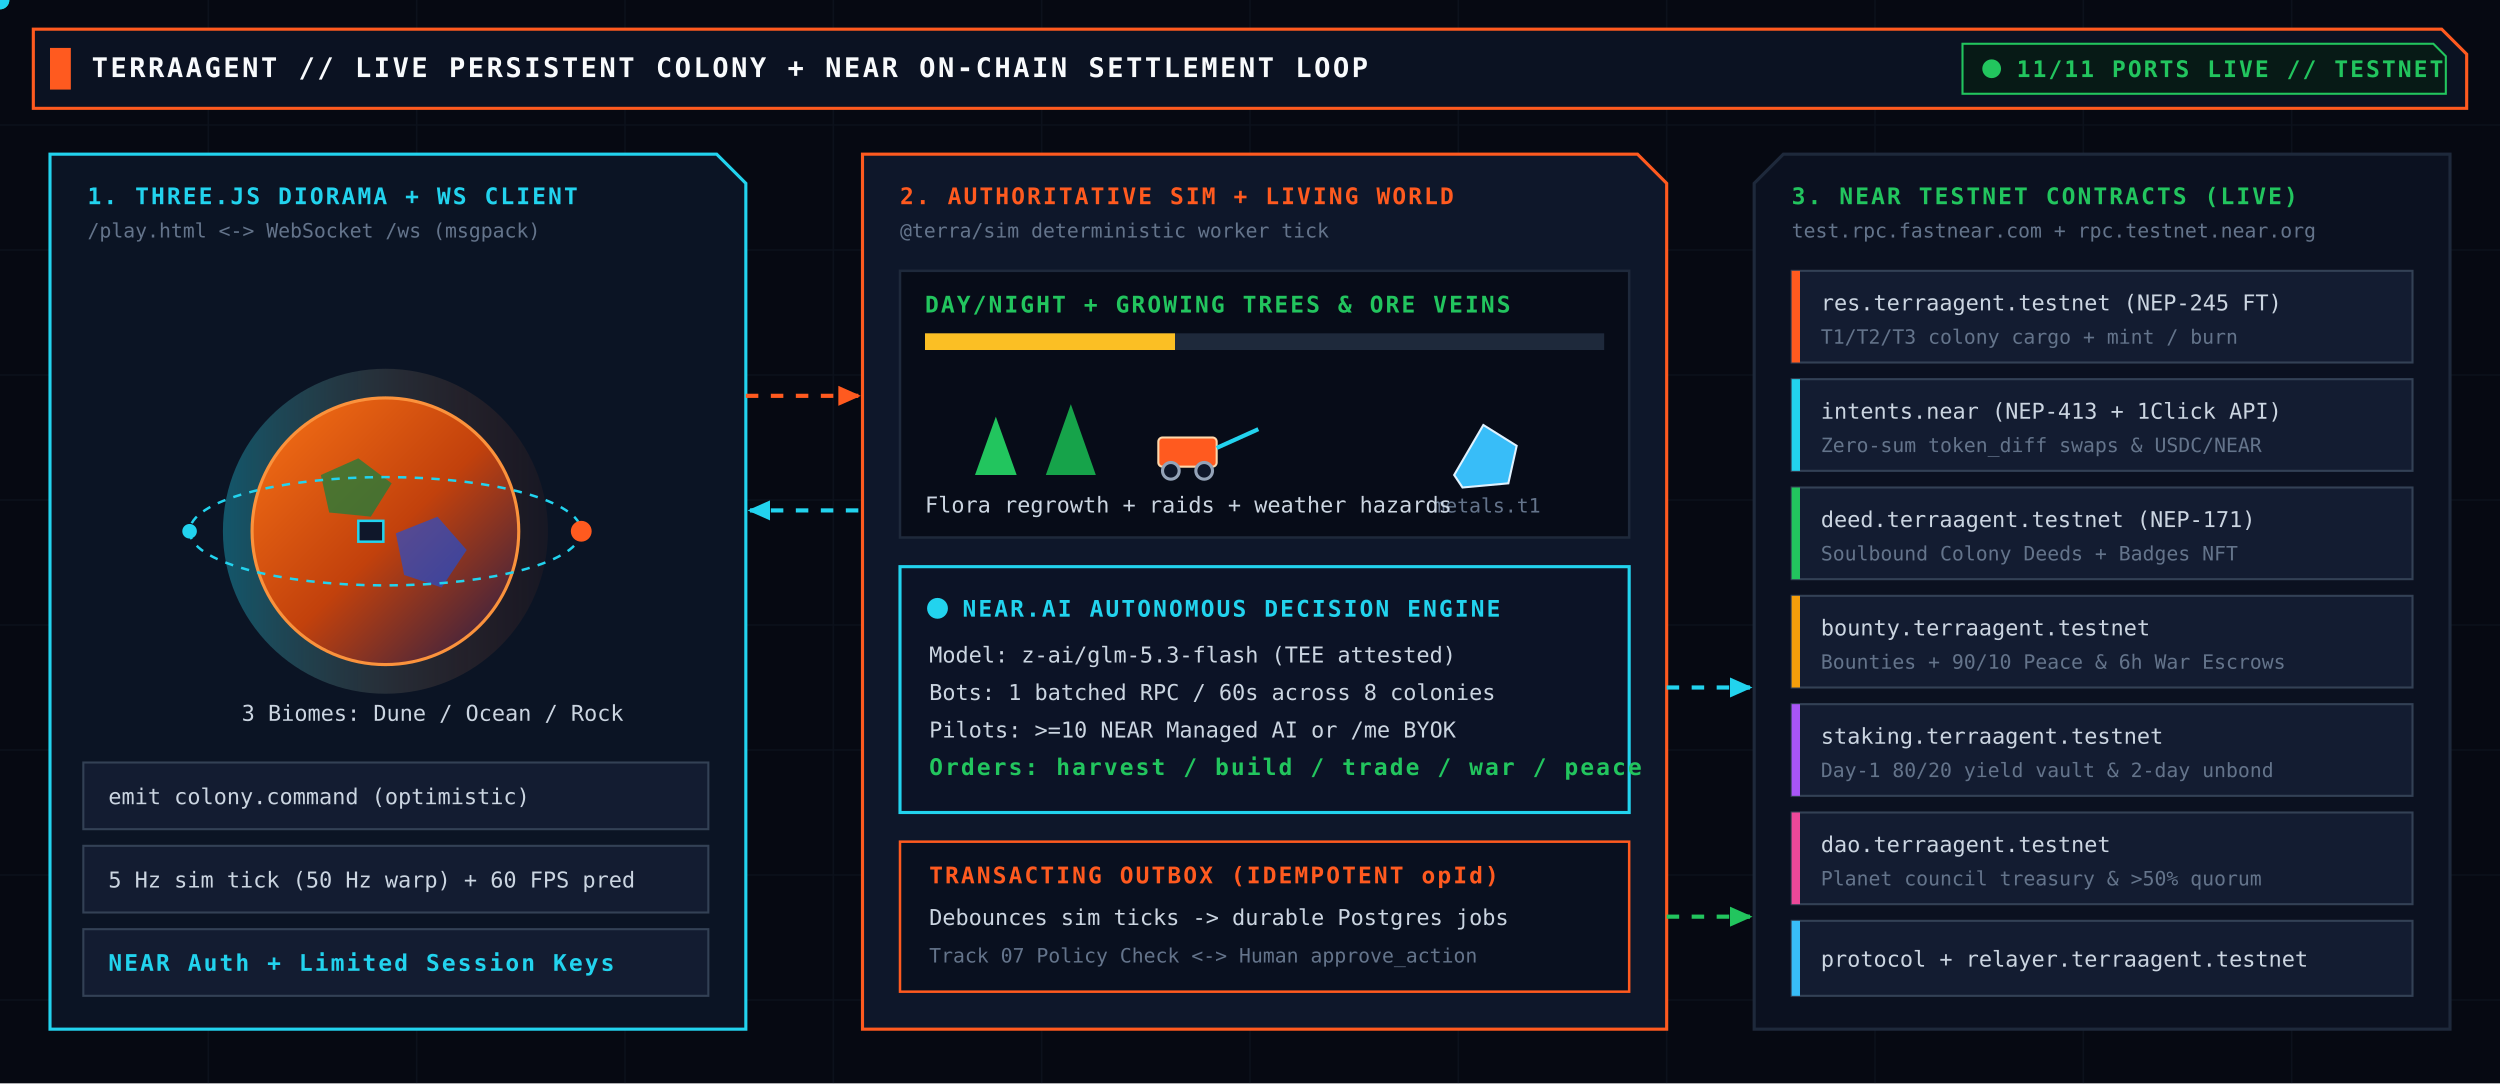
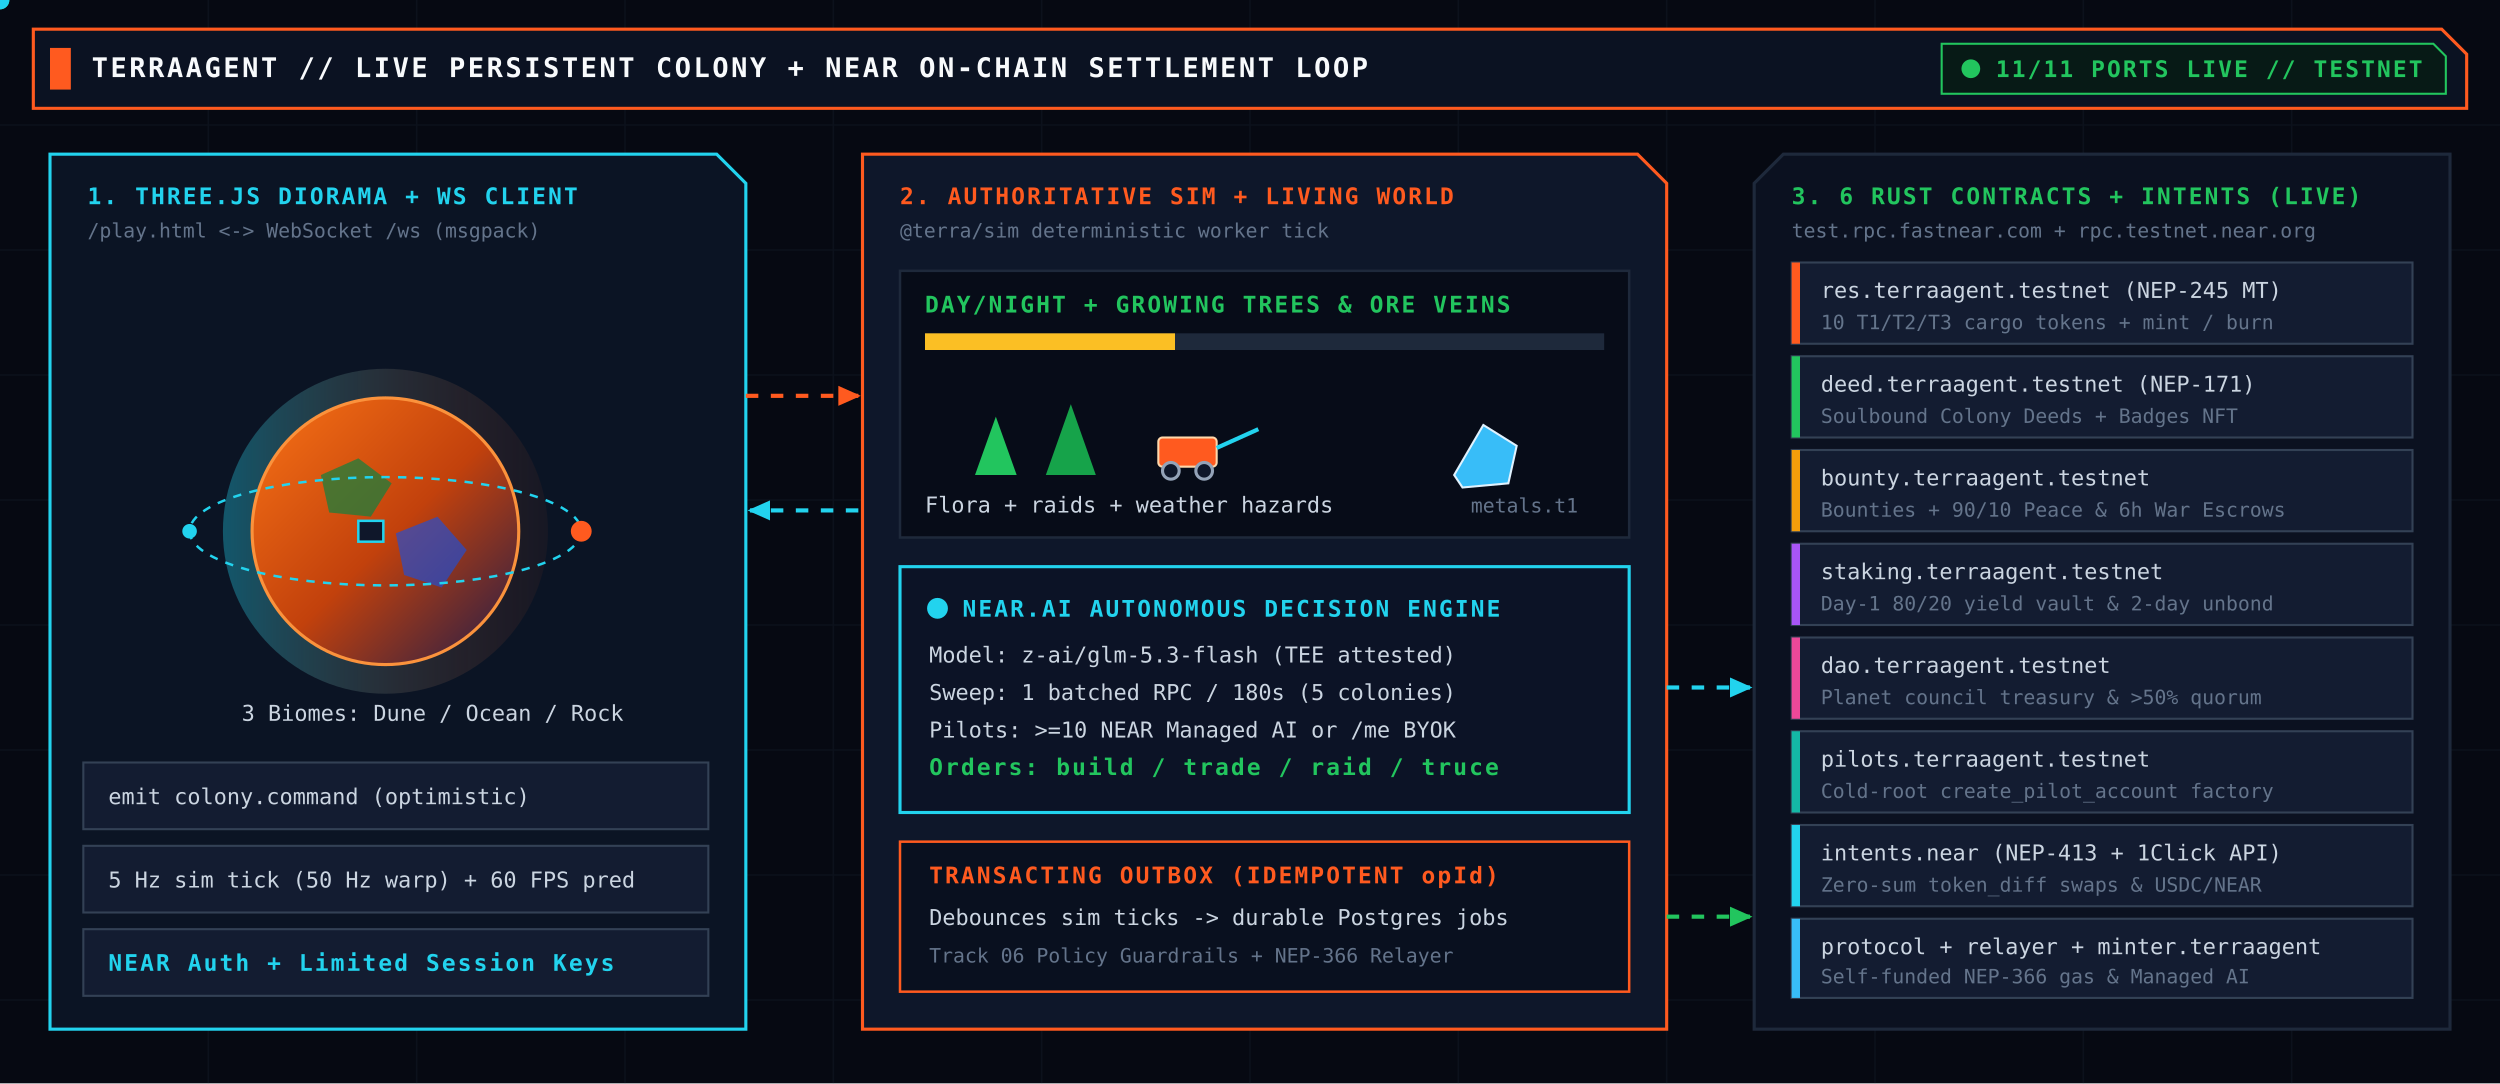
<svg xmlns="http://www.w3.org/2000/svg" viewBox="0 0 1200 520" width="1200" height="520" role="img" aria-label="TerraAgent Live Persistent Planet Loop and NEAR Chain Architecture">
  <defs>
    <style>
      .bg { fill: #060912; }
      .panel { fill: #0b1120; stroke: #1e293b; stroke-width: 1.5; }
      .panel-hi { fill: #0e172a; stroke: #ff5a1f; stroke-width: 1.5; }
      .panel-cyan { fill: #0b1424; stroke: #22d3ee; stroke-width: 1.5; }
      .title { font: 700 13px 'JetBrains Mono', ui-monospace, SFMono-Regular, Menlo, monospace; fill: #f8fafc; letter-spacing: 1.2px; }
      .hdr { font: 700 11px 'JetBrains Mono', ui-monospace, monospace; fill: #ff5a1f; letter-spacing: 1px; }
      .hdr-c { font: 700 11px 'JetBrains Mono', ui-monospace, monospace; fill: #22d3ee; letter-spacing: 1px; }
      .hdr-g { font: 700 11px 'JetBrains Mono', ui-monospace, monospace; fill: #22c55e; letter-spacing: 1px; }
      .txt { font: 500 10.5px 'JetBrains Mono', ui-monospace, monospace; fill: #cbd5e1; }
      .muted { font: 500 9.5px 'JetBrains Mono', ui-monospace, monospace; fill: #64748b; }
      .pill { fill: #131c31; stroke: #334155; stroke-width: 1; }
      .wire { fill: none; stroke: #334155; stroke-width: 1.8; stroke-dasharray: 5 5; }
      .wire-hot { fill: none; stroke: #ff5a1f; stroke-width: 2; stroke-dasharray: 6 6; animation: dash 1.6s linear infinite; }
      .wire-cyan { fill: none; stroke: #22d3ee; stroke-width: 2; stroke-dasharray: 6 6; animation: dash 1.8s linear infinite; }
      .wire-green { fill: none; stroke: #22c55e; stroke-width: 2; stroke-dasharray: 6 6; animation: dash 2.1s linear infinite; }
      .pulse { animation: pulseOpacity 2.4s ease-in-out infinite; }
      .orb-spin { transform-origin: 185px 255px; animation: spin 18s linear infinite; }
      .rover { animation: roverMove 6s ease-in-out infinite; }
      .sun-sweep { animation: sunSweep 8s ease-in-out infinite; }
      @keyframes dash { to { stroke-dashoffset: -24; } }
      @keyframes spin { to { transform: rotate(360deg); } }
      @keyframes pulseOpacity { 0%, 100% { opacity: 0.45; } 50% { opacity: 1; } }
      @keyframes roverMove { 0%, 100% { transform: translate(0px, 0px); } 50% { transform: translate(58px, -18px); } }
      @keyframes sunSweep { 0%, 100% { transform: translateX(0px); opacity: 0.25; } 50% { transform: translateX(64px); opacity: 0.55; } }
+       @media (prefers-reduced-motion: reduce) {
+         .wire-hot, .wire-cyan, .wire-green, .pulse, .orb-spin, .rover, .sun-sweep { animation: none; }
+       }
    </style>
    <linearGradient id="planetGrad" x1="0%" y1="0%" x2="100%" y2="100%">
      <stop offset="0%" stop-color="#f97316" />
      <stop offset="52%" stop-color="#c2410c" />
      <stop offset="100%" stop-color="#1e1b4b" />
    </linearGradient>
    <linearGradient id="atmGrad" x1="0%" y1="0%" x2="100%" y2="0%">
      <stop offset="0%" stop-color="#22d3ee" stop-opacity="0.35" />
      <stop offset="100%" stop-color="#ff5a1f" stop-opacity="0.05" />
    </linearGradient>
    <marker id="arrO" viewBox="0 0 10 10" refX="8" refY="5" markerWidth="6" markerHeight="6" orient="auto">
      <path d="M0 1 L9 5 L0 9 Z" fill="#ff5a1f" />
    </marker>
    <marker id="arrC" viewBox="0 0 10 10" refX="8" refY="5" markerWidth="6" markerHeight="6" orient="auto">
      <path d="M0 1 L9 5 L0 9 Z" fill="#22d3ee" />
    </marker>
    <marker id="arrG" viewBox="0 0 10 10" refX="8" refY="5" markerWidth="6" markerHeight="6" orient="auto">
      <path d="M0 1 L9 5 L0 9 Z" fill="#22c55e" />
    </marker>
  </defs>
  <rect width="1200" height="520" class="bg" />
  <g opacity="0.14" stroke="#334155" stroke-width="0.7">
    <path d="M0 60 H1200 M0 120 H1200 M0 180 H1200 M0 240 H1200 M0 300 H1200 M0 360 H1200 M0 420 H1200 M0 480 H1200" />
    <path d="M100 0 V520 M200 0 V520 M300 0 V520 M400 0 V520 M500 0 V520 M600 0 V520 M700 0 V520 M800 0 V520 M900 0 V520 M1000 0 V520 M1100 0 V520" />
  </g>
  <polygon points="16,14 1172,14 1184,26 1184,52 16,52" fill="#0b1222" stroke="#ff5a1f" stroke-width="1.5" />
  <rect x="24" y="23" width="10" height="20" fill="#ff5a1f" />
  <text x="44" y="37" class="title">TERRAAGENT // LIVE PERSISTENT COLONY + NEAR ON-CHAIN SETTLEMENT LOOP</text>
-   <polygon points="942,21 1168,21 1174,27 1174,45 942,45" fill="#071a16" stroke="#22c55e" stroke-width="1" />
-   <circle cx="956" cy="33" r="4.5" fill="#22c55e">
+   <polygon points="932,21 1168,21 1174,27 1174,45 932,45" fill="#071a16" stroke="#22c55e" stroke-width="1" />
+   <circle cx="946" cy="33" r="4.5" fill="#22c55e">
    <animate attributeName="opacity" values="1;0.25;1" dur="1.4s" repeatCount="indefinite" />
  </circle>
-   <text x="968" y="37" class="hdr-g">11/11 PORTS LIVE // TESTNET</text>
+   <text x="958" y="37" class="hdr-g">11/11 PORTS LIVE // TESTNET</text>
  <polygon points="24,74 344,74 358,88 358,494 24,494" class="panel-cyan" />
  <text x="42" y="98" class="hdr-c">1. THREE.JS DIORAMA + WS CLIENT</text>
  <text x="42" y="114" class="muted">/play.html &lt;-&gt; WebSocket /ws (msgpack)</text>
  <circle cx="185" cy="255" r="78" fill="url(#atmGrad)" />
  <circle cx="185" cy="255" r="64" fill="url(#planetGrad)" stroke="#fb923c" stroke-width="1.5" />
  <polygon points="154,228 172,220 188,232 178,248 158,246" fill="#15803d" opacity="0.72" />
  <polygon points="190,256 210,248 224,264 212,282 194,276" fill="#1d4ed8" opacity="0.65" />
  <rect x="172" y="250" width="12" height="10" fill="#0f172a" stroke="#22d3ee" stroke-width="1.2" />
  <g class="orb-spin">
    <ellipse cx="185" cy="255" rx="94" ry="26" fill="none" stroke="#22d3ee" stroke-width="1.2" stroke-dasharray="4 4" />
    <circle cx="279" cy="255" r="5" fill="#ff5a1f" />
    <circle cx="91" cy="255" r="3.5" fill="#22d3ee" />
  </g>
  <text x="116" y="346" class="txt">3 Biomes: Dune / Ocean / Rock</text>
  <rect x="40" y="366" width="300" height="32" class="pill" />
  <text x="52" y="386" class="txt">emit colony.command (optimistic)</text>
  <rect x="40" y="406" width="300" height="32" class="pill" />
  <text x="52" y="426" class="txt">5 Hz sim tick (50 Hz warp) + 60 FPS pred</text>
  <rect x="40" y="446" width="300" height="32" class="pill" />
  <text x="52" y="466" class="hdr-c">NEAR Auth + Limited Session Keys</text>
  <polygon points="414,74 786,74 800,88 800,494 414,494" class="panel-hi" />
  <text x="432" y="98" class="hdr">2. AUTHORITATIVE SIM + LIVING WORLD</text>
  <text x="432" y="114" class="muted">@terra/sim deterministic worker tick</text>
  <rect x="432" y="130" width="350" height="128" fill="#070c18" stroke="#1e293b" stroke-width="1.2" />
  <text x="444" y="150" class="hdr-g">DAY/NIGHT + GROWING TREES &amp; ORE VEINS</text>
  <rect x="444" y="160" width="326" height="8" fill="#1e293b" />
  <rect x="444" y="160" width="120" height="8" fill="#fbbf24" class="sun-sweep" />
  <polygon points="468,228 478,200 488,228" fill="#22c55e">
    <animate attributeName="opacity" values="0.5;1;0.5" dur="4s" repeatCount="indefinite" />
  </polygon>
  <polygon points="502,228 514,194 526,228" fill="#16a34a" />
  <polygon points="698,228 712,204 728,214 724,232 702,234" fill="#38bdf8" stroke="#e0f2fe" stroke-width="1" />
-   <text x="688" y="246" class="muted">metals.t1</text>
+   <text x="706" y="246" class="muted">metals.t1</text>
  <g class="rover">
    <rect x="556" y="210" width="28" height="14" rx="2" fill="#ff5a1f" stroke="#fed7aa" stroke-width="1" />
    <circle cx="562" cy="226" r="4" fill="#0f172a" stroke="#94a3b8" stroke-width="1.5" />
    <circle cx="578" cy="226" r="4" fill="#0f172a" stroke="#94a3b8" stroke-width="1.5" />
    <line x1="584" y1="215" x2="604" y2="206" stroke="#22d3ee" stroke-width="2" class="pulse" />
  </g>
-   <text x="444" y="246" class="txt">Flora regrowth + raids + weather hazards</text>
+   <text x="444" y="246" class="txt">Flora + raids + weather hazards</text>
  <rect x="432" y="272" width="350" height="118" fill="#0c1326" stroke="#22d3ee" stroke-width="1.5" />
  <circle cx="450" cy="292" r="5" fill="#22d3ee" class="pulse" />
  <text x="462" y="296" class="hdr-c">NEAR.AI AUTONOMOUS DECISION ENGINE</text>
  <text x="446" y="318" class="txt">Model: z-ai/glm-5.3-flash (TEE attested)</text>
-   <text x="446" y="336" class="txt">Bots: 1 batched RPC / 60s across 8 colonies</text>
+   <text x="446" y="336" class="txt">Sweep: 1 batched RPC / 180s (5 colonies)</text>
  <text x="446" y="354" class="txt">Pilots: &gt;=10 NEAR Managed AI or /me BYOK</text>
-   <text x="446" y="372" class="hdr-g">Orders: harvest / build / trade / war / peace</text>
+   <text x="446" y="372" class="hdr-g">Orders: build / trade / raid / truce</text>
  <rect x="432" y="404" width="350" height="72" fill="#09101f" stroke="#ff5a1f" stroke-width="1.2" />
  <text x="446" y="424" class="hdr">TRANSACTING OUTBOX (IDEMPOTENT opId)</text>
  <text x="446" y="444" class="txt">Debounces sim ticks -&gt; durable Postgres jobs</text>
-   <text x="446" y="462" class="muted">Track 07 Policy Check &lt;-&gt; Human approve_action</text>
+   <text x="446" y="462" class="muted">Track 06 Policy Guardrails + NEP-366 Relayer</text>
  <polygon points="856,74 1176,74 1176,494 842,494 842,88" class="panel" />
-   <text x="860" y="98" class="hdr-g">3. NEAR TESTNET CONTRACTS (LIVE)</text>
+   <text x="860" y="98" class="hdr-g">3. 6 RUST CONTRACTS + INTENTS (LIVE)</text>
  <text x="860" y="114" class="muted">test.rpc.fastnear.com + rpc.testnet.near.org</text>
-   <g transform="translate(860,130)">
-     <rect width="298" height="44" class="pill" />
-     <rect width="4" height="44" fill="#ff5a1f" />
-     <text x="14" y="19" class="txt">res.terraagent.testnet (NEP-245 FT)</text>
-     <text x="14" y="35" class="muted">T1/T2/T3 colony cargo + mint / burn</text>
+   <g transform="translate(860,126)">
+     <rect width="298" height="39" class="pill" />
+     <rect width="4" height="39" fill="#ff5a1f" />
+     <text x="14" y="17" class="txt">res.terraagent.testnet (NEP-245 MT)</text>
+     <text x="14" y="32" class="muted">10 T1/T2/T3 cargo tokens + mint / burn</text>
  </g>
-   <g transform="translate(860,182)">
-     <rect width="298" height="44" class="pill" />
-     <rect width="4" height="44" fill="#22d3ee" />
-     <text x="14" y="19" class="txt">intents.near (NEP-413 + 1Click API)</text>
-     <text x="14" y="35" class="muted">Zero-sum token_diff swaps &amp; USDC/NEAR</text>
+   <g transform="translate(860,171)">
+     <rect width="298" height="39" class="pill" />
+     <rect width="4" height="39" fill="#22c55e" />
+     <text x="14" y="17" class="txt">deed.terraagent.testnet (NEP-171)</text>
+     <text x="14" y="32" class="muted">Soulbound Colony Deeds + Badges NFT</text>
  </g>
-   <g transform="translate(860,234)">
-     <rect width="298" height="44" class="pill" />
-     <rect width="4" height="44" fill="#22c55e" />
-     <text x="14" y="19" class="txt">deed.terraagent.testnet (NEP-171)</text>
-     <text x="14" y="35" class="muted">Soulbound Colony Deeds + Badges NFT</text>
+   <g transform="translate(860,216)">
+     <rect width="298" height="39" class="pill" />
+     <rect width="4" height="39" fill="#f59e0b" />
+     <text x="14" y="17" class="txt">bounty.terraagent.testnet</text>
+     <text x="14" y="32" class="muted">Bounties + 90/10 Peace &amp; 6h War Escrows</text>
  </g>
-   <g transform="translate(860,286)">
-     <rect width="298" height="44" class="pill" />
-     <rect width="4" height="44" fill="#f59e0b" />
-     <text x="14" y="19" class="txt">bounty.terraagent.testnet</text>
-     <text x="14" y="35" class="muted">Bounties + 90/10 Peace &amp; 6h War Escrows</text>
+   <g transform="translate(860,261)">
+     <rect width="298" height="39" class="pill" />
+     <rect width="4" height="39" fill="#a855f7" />
+     <text x="14" y="17" class="txt">staking.terraagent.testnet</text>
+     <text x="14" y="32" class="muted">Day-1 80/20 yield vault &amp; 2-day unbond</text>
  </g>
-   <g transform="translate(860,338)">
-     <rect width="298" height="44" class="pill" />
-     <rect width="4" height="44" fill="#a855f7" />
-     <text x="14" y="19" class="txt">staking.terraagent.testnet</text>
-     <text x="14" y="35" class="muted">Day-1 80/20 yield vault &amp; 2-day unbond</text>
+   <g transform="translate(860,306)">
+     <rect width="298" height="39" class="pill" />
+     <rect width="4" height="39" fill="#ec4899" />
+     <text x="14" y="17" class="txt">dao.terraagent.testnet</text>
+     <text x="14" y="32" class="muted">Planet council treasury &amp; &gt;50% quorum</text>
  </g>
-   <g transform="translate(860,390)">
-     <rect width="298" height="44" class="pill" />
-     <rect width="4" height="44" fill="#ec4899" />
-     <text x="14" y="19" class="txt">dao.terraagent.testnet</text>
-     <text x="14" y="35" class="muted">Planet council treasury &amp; &gt;50% quorum</text>
+   <g transform="translate(860,351)">
+     <rect width="298" height="39" class="pill" />
+     <rect width="4" height="39" fill="#14b8a6" />
+     <text x="14" y="17" class="txt">pilots.terraagent.testnet</text>
+     <text x="14" y="32" class="muted">Cold-root create_pilot_account factory</text>
  </g>
-   <g transform="translate(860,442)">
-     <rect width="298" height="36" class="pill" />
-     <rect width="4" height="36" fill="#38bdf8" />
-     <text x="14" y="22" class="txt">protocol + relayer.terraagent.testnet</text>
+   <g transform="translate(860,396)">
+     <rect width="298" height="39" class="pill" />
+     <rect width="4" height="39" fill="#22d3ee" />
+     <text x="14" y="17" class="txt">intents.near (NEP-413 + 1Click API)</text>
+     <text x="14" y="32" class="muted">Zero-sum token_diff swaps &amp; USDC/NEAR</text>
+   </g>
+   <g transform="translate(860,441)">
+     <rect width="298" height="38" class="pill" />
+     <rect width="4" height="38" fill="#38bdf8" />
+     <text x="14" y="17" class="txt">protocol + relayer + minter.terraagent</text>
+     <text x="14" y="31" class="muted">Self-funded NEP-366 gas &amp; Managed AI</text>
  </g>
  <path id="w1" d="M358 190 H412" class="wire-hot" marker-end="url(#arrO)" />
  <path id="w2" d="M412 245 H360" class="wire-cyan" marker-end="url(#arrC)" />
  <path id="w3" d="M800 330 H840" class="wire-cyan" marker-end="url(#arrC)" />
  <path id="w4" d="M800 440 H840" class="wire-green" marker-end="url(#arrG)" />
  <circle r="4" fill="#ff5a1f">
    <animateMotion dur="1.4s" repeatCount="indefinite" path="M358,190 L414,190" />
  </circle>
  <circle r="4" fill="#22d3ee">
    <animateMotion dur="1.2s" repeatCount="indefinite" path="M414,245 L358,245" />
  </circle>
  <circle r="4.5" fill="#22c55e">
    <animateMotion dur="1.5s" repeatCount="indefinite" path="M800,440 L842,440" />
  </circle>
  <circle r="4.5" fill="#22d3ee">
    <animateMotion dur="1.3s" repeatCount="indefinite" path="M800,330 L842,330" />
  </circle>
</svg>
